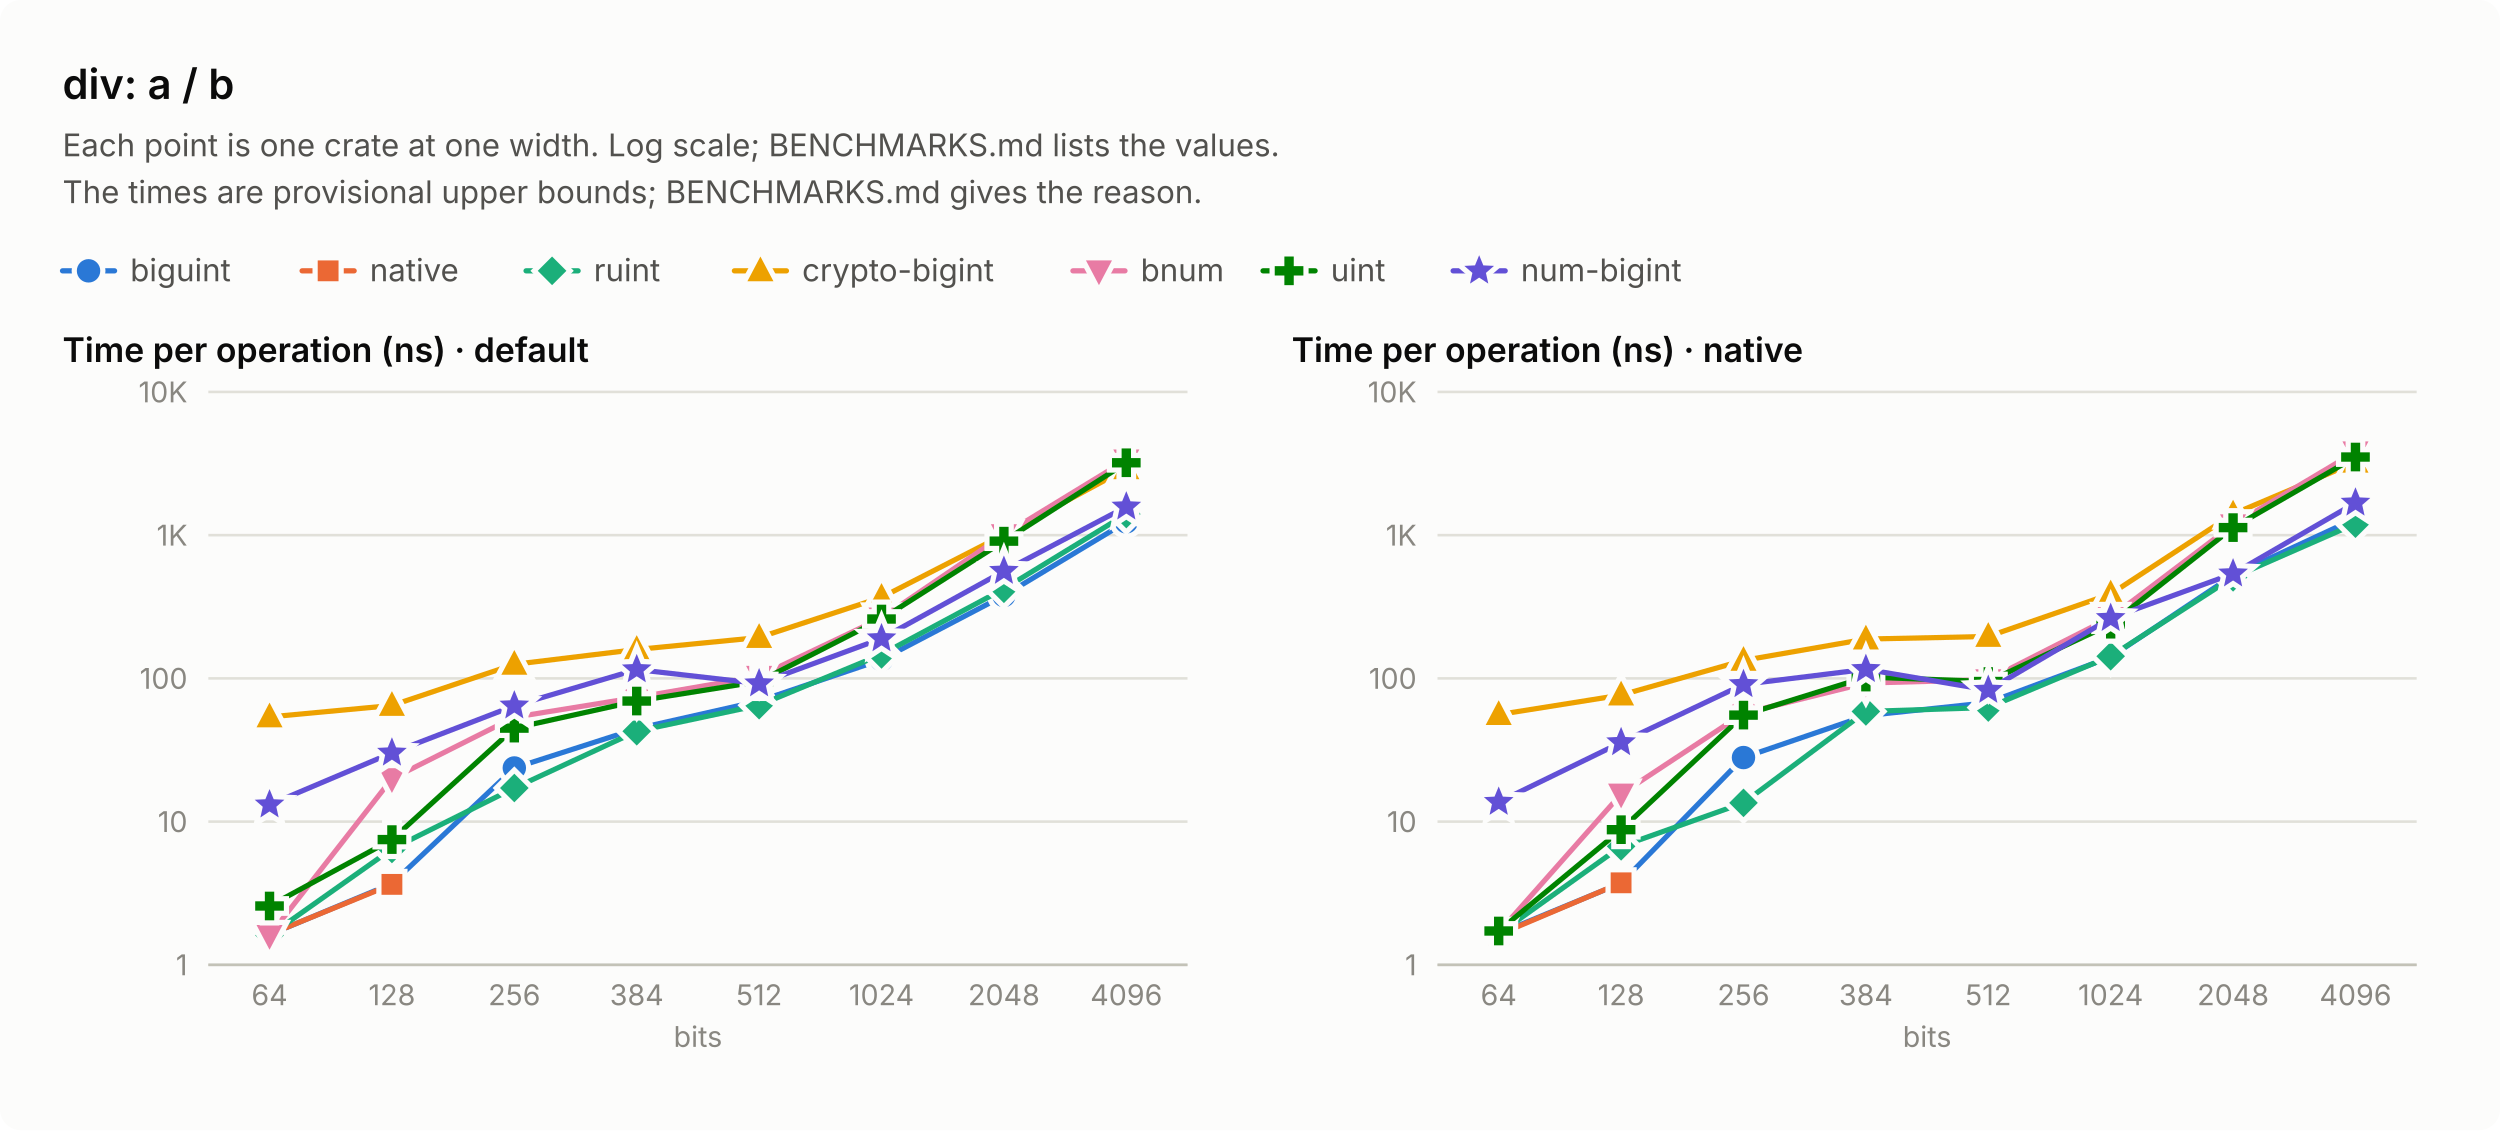
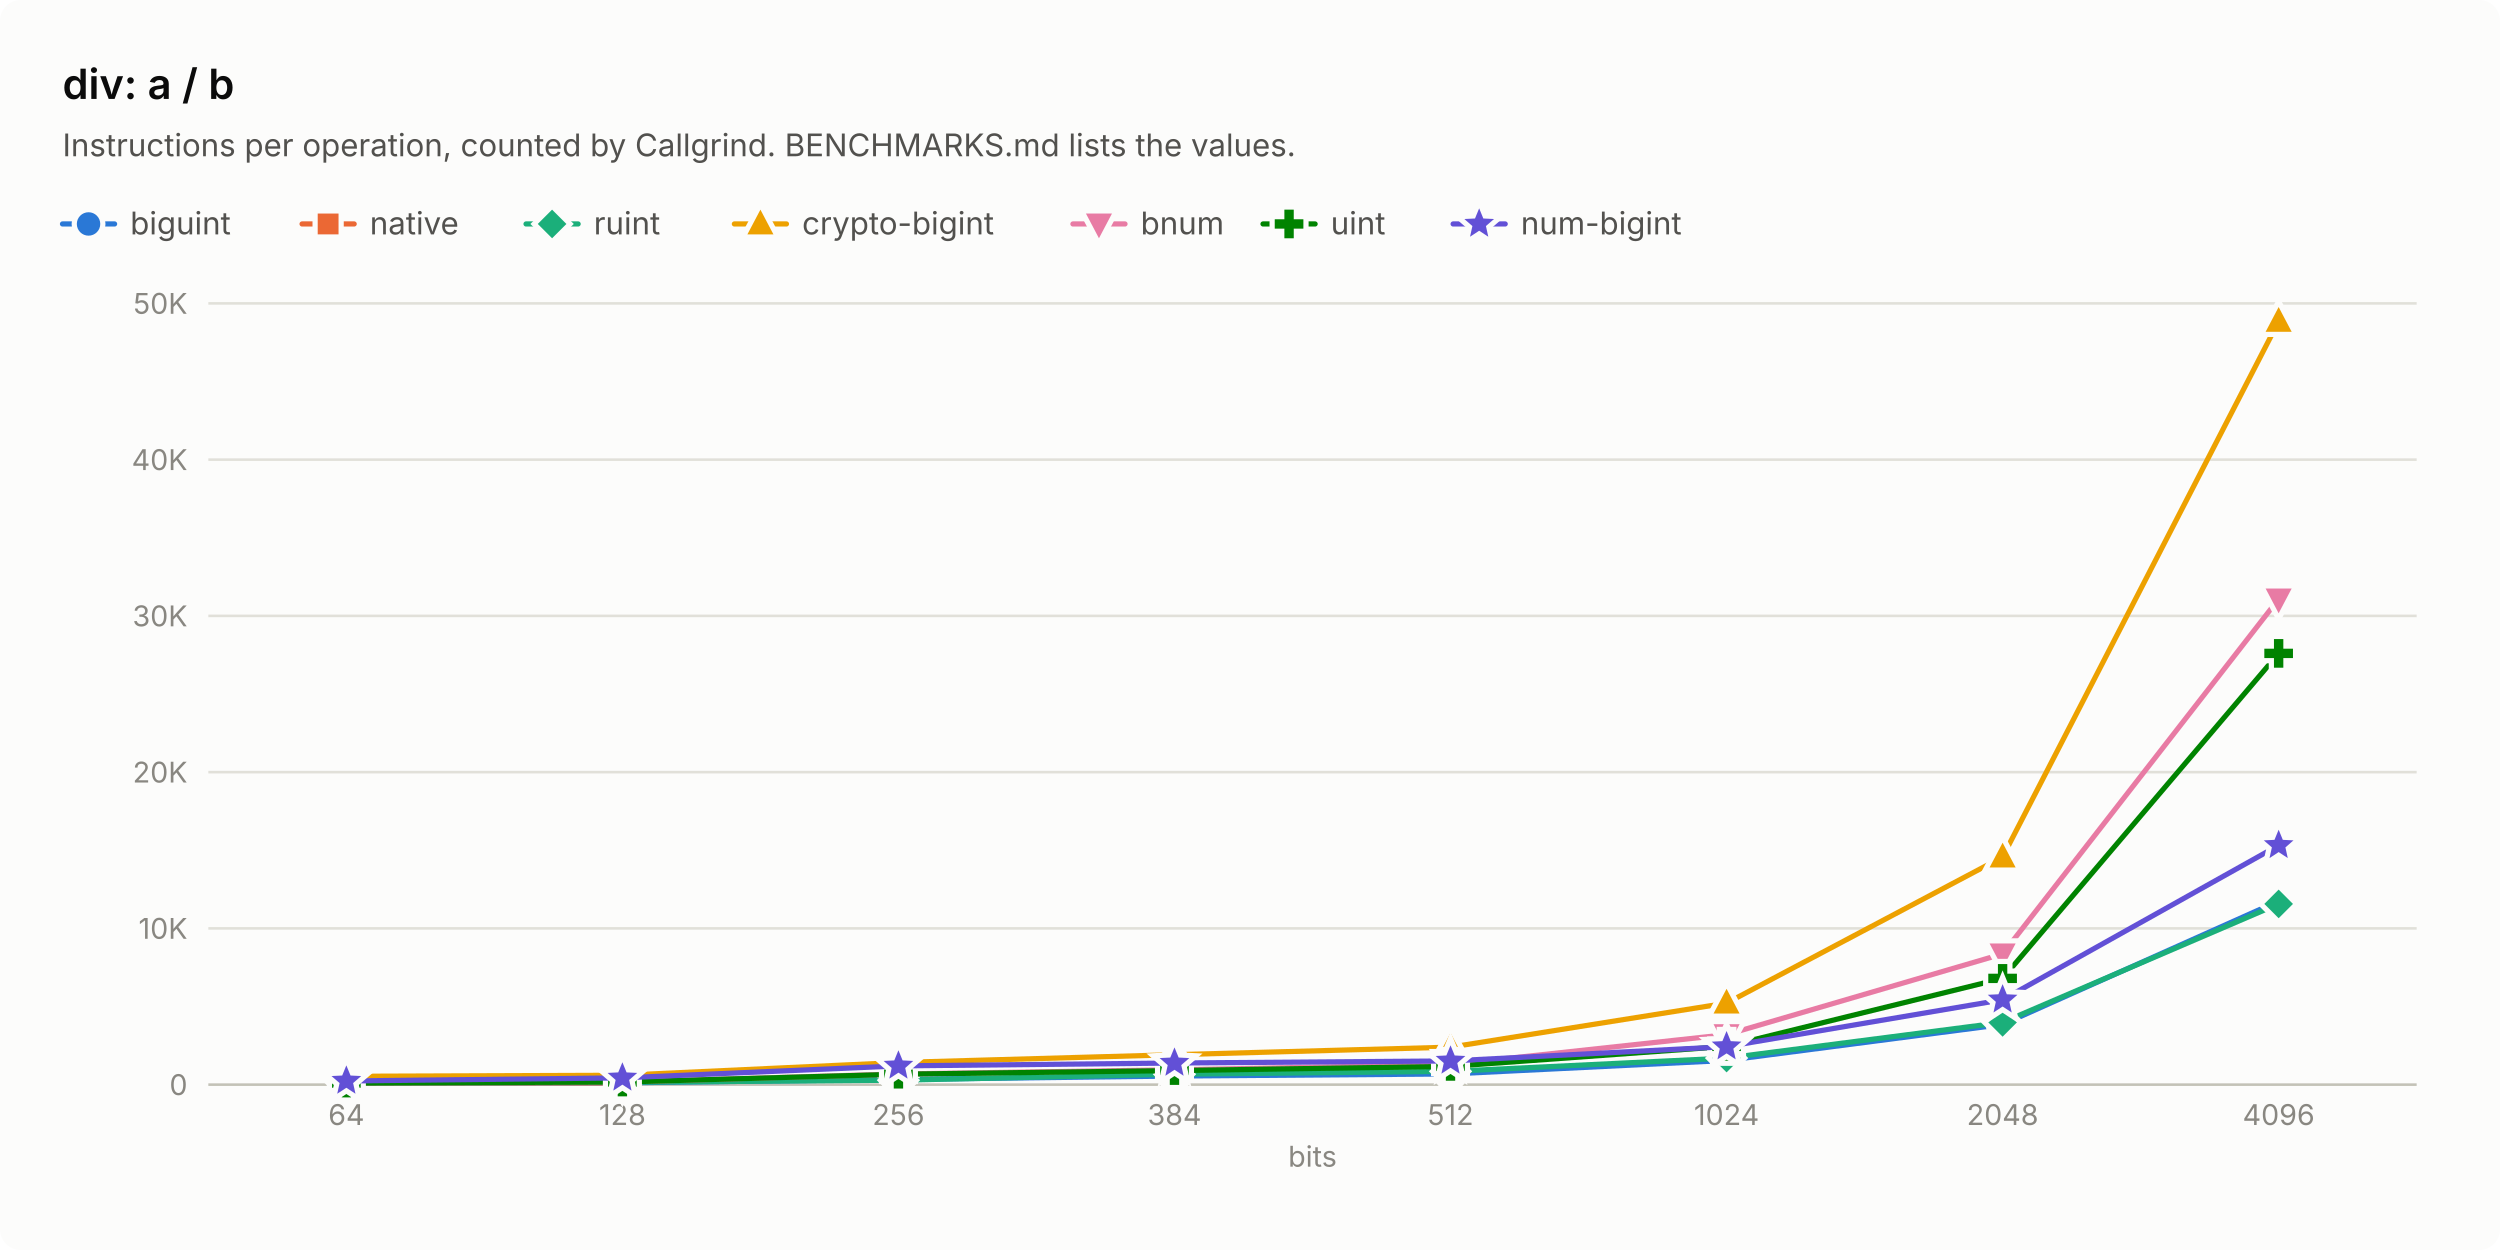
- <svg xmlns="http://www.w3.org/2000/svg" width="960" height="434" viewBox="0 0 960 434" role="img" aria-labelledby="title description">
-   <style>.grid,.axis{stroke-width:1}.title{font:600 16px system-ui, -apple-system, "Segoe UI", sans-serif}.subtitle,.legend{font:12px system-ui, -apple-system, "Segoe UI", sans-serif}.panel{font:600 13px system-ui, -apple-system, "Segoe UI", sans-serif}.tick{font:11px system-ui, -apple-system, "Segoe UI", sans-serif;font-variant-numeric:tabular-nums}.line{fill:none;stroke-width:2;stroke-linejoin:round;stroke-linecap:round}.marker{stroke-width:4;paint-order:stroke}.surface{fill:#fcfcfb}.grid{stroke:#e1e0d9}.axis{stroke:#c3c2b7}.title,.panel{fill:#0b0b0b}.subtitle,.legend{fill:#52514e}.tick{fill:#898781}.marker{stroke:#fcfcfb}.c0 .line{stroke:#2a78d6}.c0 .marker{fill:#2a78d6}.c1 .line{stroke:#eb6834}.c1 .marker{fill:#eb6834}.c2 .line{stroke:#1baf7a}.c2 .marker{fill:#1baf7a}.c3 .line{stroke:#eda100}.c3 .marker{fill:#eda100}.c4 .line{stroke:#e87ba4}.c4 .marker{fill:#e87ba4}.c5 .line{stroke:#008300}.c5 .marker{fill:#008300}.c6 .line{stroke:#6250d6}.c6 .marker{fill:#6250d6}@media (prefers-color-scheme: dark){.surface{fill:#1a1a19}.grid{stroke:#2c2c2a}.axis{stroke:#383835}.title,.panel{fill:#f0efec}.subtitle,.legend{fill:#c3c2b7}.tick{fill:#898781}.marker{stroke:#1a1a19}.c0 .line{stroke:#3987e5}.c0 .marker{fill:#3987e5}.c1 .line{stroke:#d95926}.c1 .marker{fill:#d95926}.c2 .line{stroke:#199e70}.c2 .marker{fill:#199e70}.c3 .line{stroke:#c98500}.c3 .marker{fill:#c98500}.c4 .line{stroke:#d55181}.c4 .marker{fill:#d55181}.c5 .line{stroke:#008300}.c5 .marker{fill:#008300}.c6 .line{stroke:#9085e9}.c6 .marker{fill:#9085e9}}</style>
-   <rect class="surface" width="960" height="434" rx="8" />
+ <svg xmlns="http://www.w3.org/2000/svg" width="960" height="480" viewBox="0 0 960 480" role="img" aria-labelledby="title description">
+   <style>.grid,.axis{stroke-width:1}.title{font:600 16px system-ui, -apple-system, "Segoe UI", sans-serif}.subtitle,.legend{font:12px system-ui, -apple-system, "Segoe UI", sans-serif}.tick{font:11px system-ui, -apple-system, "Segoe UI", sans-serif;font-variant-numeric:tabular-nums}.line{fill:none;stroke-width:2;stroke-linejoin:round;stroke-linecap:round}.marker{stroke-width:4;paint-order:stroke}.surface{fill:#fcfcfb}.grid{stroke:#e1e0d9}.axis{stroke:#c3c2b7}.title{fill:#0b0b0b}.subtitle,.legend{fill:#52514e}.tick{fill:#898781}.marker{stroke:#fcfcfb}.c0 .line{stroke:#2a78d6}.c0 .marker{fill:#2a78d6}.c1 .line{stroke:#eb6834}.c1 .marker{fill:#eb6834}.c2 .line{stroke:#1baf7a}.c2 .marker{fill:#1baf7a}.c3 .line{stroke:#eda100}.c3 .marker{fill:#eda100}.c4 .line{stroke:#e87ba4}.c4 .marker{fill:#e87ba4}.c5 .line{stroke:#008300}.c5 .marker{fill:#008300}.c6 .line{stroke:#6250d6}.c6 .marker{fill:#6250d6}@media (prefers-color-scheme: dark){.surface{fill:#1a1a19}.grid{stroke:#2c2c2a}.axis{stroke:#383835}.title{fill:#f0efec}.subtitle,.legend{fill:#c3c2b7}.tick{fill:#898781}.marker{stroke:#1a1a19}.c0 .line{stroke:#3987e5}.c0 .marker{fill:#3987e5}.c1 .line{stroke:#d95926}.c1 .marker{fill:#d95926}.c2 .line{stroke:#199e70}.c2 .marker{fill:#199e70}.c3 .line{stroke:#c98500}.c3 .marker{fill:#c98500}.c4 .line{stroke:#d55181}.c4 .marker{fill:#d55181}.c5 .line{stroke:#008300}.c5 .marker{fill:#008300}.c6 .line{stroke:#9085e9}.c6 .marker{fill:#9085e9}}</style>
+   <rect class="surface" width="960" height="480" rx="8" />
  <text class="title" x="24" y="38">div: a / b</text>
-   <text class="subtitle" x="24" y="60">Each point is one crate at one width. Log scale; BENCHMARKS.md lists the values.</text>
-   <text class="subtitle" x="24" y="78">The times are provisional upper bounds; BENCHMARKS.md gives the reason.</text>
+   <text class="subtitle" x="24" y="60">Instructions per operation, counted by Callgrind. BENCHMARKS.md lists the values.</text>
  <g class="c0">
-     <path class="line" d="M24,104h20" />
-     <path class="marker" transform="translate(34,104)" d="M0,-4.5A4.5,4.5 0 1 1 0,4.5A4.5,4.5 0 1 1 0,-4.5Z" />
+     <path class="line" d="M24,86h20" />
+     <path class="marker" transform="translate(34,86)" d="M0,-4.5A4.5,4.5 0 1 1 0,4.5A4.5,4.5 0 1 1 0,-4.5Z" />
  </g>
-   <text class="legend" x="50" y="108">biguint</text>
+   <text class="legend" x="50" y="90">biguint</text>
  <g class="c1">
-     <path class="line" d="M116,104h20" />
-     <path class="marker" transform="translate(126,104)" d="M-4,-4H4V4H-4Z" />
+     <path class="line" d="M116,86h20" />
+     <path class="marker" transform="translate(126,86)" d="M-4,-4H4V4H-4Z" />
  </g>
-   <text class="legend" x="142" y="108">native</text>
+   <text class="legend" x="142" y="90">native</text>
  <g class="c2">
-     <path class="line" d="M202,104h20" />
-     <path class="marker" transform="translate(212,104)" d="M0,-5.5L5.5,0L0,5.5L-5.5,0Z" />
+     <path class="line" d="M202,86h20" />
+     <path class="marker" transform="translate(212,86)" d="M0,-5.5L5.5,0L0,5.5L-5.5,0Z" />
  </g>
-   <text class="legend" x="228" y="108">ruint</text>
+   <text class="legend" x="228" y="90">ruint</text>
  <g class="c3">
-     <path class="line" d="M282,104h20" />
-     <path class="marker" transform="translate(292,104)" d="M0,-5.5L5,4H-5Z" />
+     <path class="line" d="M282,86h20" />
+     <path class="marker" transform="translate(292,86)" d="M0,-5.5L5,4H-5Z" />
  </g>
-   <text class="legend" x="308" y="108">crypto-bigint</text>
+   <text class="legend" x="308" y="90">crypto-bigint</text>
  <g class="c4">
-     <path class="line" d="M412,104h20" />
-     <path class="marker" transform="translate(422,104)" d="M0,5.5L5,-4H-5Z" />
+     <path class="line" d="M412,86h20" />
+     <path class="marker" transform="translate(422,86)" d="M0,5.5L5,-4H-5Z" />
  </g>
-   <text class="legend" x="438" y="108">bnum</text>
+   <text class="legend" x="438" y="90">bnum</text>
  <g class="c5">
-     <path class="line" d="M485,104h20" />
-     <path class="marker" transform="translate(495,104)" d="M-1.8,-5.5H1.8V-1.8H5.5V1.8H1.8V5.5H-1.8V1.8H-5.5V-1.8H-1.8Z" />
+     <path class="line" d="M485,86h20" />
+     <path class="marker" transform="translate(495,86)" d="M-1.8,-5.5H1.8V-1.8H5.5V1.8H1.8V5.5H-1.8V1.8H-5.5V-1.8H-1.8Z" />
  </g>
-   <text class="legend" x="511" y="108">uint</text>
+   <text class="legend" x="511" y="90">uint</text>
  <g class="c6">
-     <path class="line" d="M558,104h20" />
-     <path class="marker" transform="translate(568,104)" d="M0,-6L1.6,-2.1L5.7,-1.9L2.6,0.8L3.5,4.9L0,2.6L-3.5,4.9L-2.6,0.8L-5.7,-1.9L-1.6,-2.1Z" />
+     <path class="line" d="M558,86h20" />
+     <path class="marker" transform="translate(568,86)" d="M0,-6L1.6,-2.1L5.7,-1.9L2.6,0.8L3.5,4.9L0,2.6L-3.5,4.9L-2.6,0.8L-5.7,-1.9L-1.6,-2.1Z" />
  </g>
-   <text class="legend" x="584" y="108">num-bigint</text>
-   <text class="panel" x="24" y="139">Time per operation (ns) · default</text>
-   <path class="grid" d="M80,370.5H456" />
-   <text class="tick" x="72" y="374.5" text-anchor="end">1</text>
-   <path class="grid" d="M80,315.5H456" />
-   <text class="tick" x="72" y="319.5" text-anchor="end">10</text>
-   <path class="grid" d="M80,260.5H456" />
-   <text class="tick" x="72" y="264.5" text-anchor="end">100</text>
-   <path class="grid" d="M80,205.5H456" />
-   <text class="tick" x="72" y="209.5" text-anchor="end">1K</text>
-   <path class="grid" d="M80,150.5H456" />
-   <text class="tick" x="72" y="154.5" text-anchor="end">10K</text>
-   <path class="axis" d="M80,370.5H456" />
-   <text class="tick" x="103.5" y="386" text-anchor="middle">64</text>
-   <text class="tick" x="150.5" y="386" text-anchor="middle">128</text>
-   <text class="tick" x="197.5" y="386" text-anchor="middle">256</text>
-   <text class="tick" x="244.5" y="386" text-anchor="middle">384</text>
-   <text class="tick" x="291.5" y="386" text-anchor="middle">512</text>
-   <text class="tick" x="338.5" y="386" text-anchor="middle">1024</text>
-   <text class="tick" x="385.5" y="386" text-anchor="middle">2048</text>
-   <text class="tick" x="432.5" y="386" text-anchor="middle">4096</text>
-   <text class="tick" x="268.0" y="402" text-anchor="middle">bits</text>
+   <text class="legend" x="584" y="90">num-bigint</text>
+   <text class="tick" x="72" y="420.5" text-anchor="end">0</text>
+   <path class="grid" d="M80,356.5H928" />
+   <text class="tick" x="72" y="360.5" text-anchor="end">10K</text>
+   <path class="grid" d="M80,296.5H928" />
+   <text class="tick" x="72" y="300.5" text-anchor="end">20K</text>
+   <path class="grid" d="M80,236.5H928" />
+   <text class="tick" x="72" y="240.5" text-anchor="end">30K</text>
+   <path class="grid" d="M80,176.5H928" />
+   <text class="tick" x="72" y="180.5" text-anchor="end">40K</text>
+   <path class="grid" d="M80,116.5H928" />
+   <text class="tick" x="72" y="120.5" text-anchor="end">50K</text>
+   <path class="axis" d="M80,416.5H928" />
+   <text class="tick" x="133.0" y="432" text-anchor="middle">64</text>
+   <text class="tick" x="239.0" y="432" text-anchor="middle">128</text>
+   <text class="tick" x="345.0" y="432" text-anchor="middle">256</text>
+   <text class="tick" x="451.0" y="432" text-anchor="middle">384</text>
+   <text class="tick" x="557.0" y="432" text-anchor="middle">512</text>
+   <text class="tick" x="663.0" y="432" text-anchor="middle">1024</text>
+   <text class="tick" x="769.0" y="432" text-anchor="middle">2048</text>
+   <text class="tick" x="875.0" y="432" text-anchor="middle">4096</text>
+   <text class="tick" x="504.0" y="448" text-anchor="middle">bits</text>
  <g class="c0">
-     <path class="line" d="M103.5,358.9L150.5,339.3L197.5,294.9L244.5,279.8L291.5,269.2L338.5,253.3L385.5,228.7L432.5,200.4" />
-     <path class="marker" transform="translate(103.5,358.9)" d="M0,-4.5A4.5,4.5 0 1 1 0,4.5A4.5,4.5 0 1 1 0,-4.5Z" />
-     <path class="marker" transform="translate(150.5,339.3)" d="M0,-4.5A4.5,4.5 0 1 1 0,4.5A4.5,4.5 0 1 1 0,-4.5Z" />
-     <path class="marker" transform="translate(197.5,294.9)" d="M0,-4.5A4.5,4.5 0 1 1 0,4.5A4.5,4.5 0 1 1 0,-4.5Z" />
-     <path class="marker" transform="translate(244.5,279.8)" d="M0,-4.5A4.5,4.5 0 1 1 0,4.5A4.5,4.5 0 1 1 0,-4.5Z" />
-     <path class="marker" transform="translate(291.5,269.2)" d="M0,-4.5A4.5,4.5 0 1 1 0,4.5A4.5,4.5 0 1 1 0,-4.5Z" />
-     <path class="marker" transform="translate(338.5,253.3)" d="M0,-4.5A4.5,4.5 0 1 1 0,4.5A4.5,4.5 0 1 1 0,-4.5Z" />
-     <path class="marker" transform="translate(385.5,228.7)" d="M0,-4.5A4.5,4.5 0 1 1 0,4.5A4.5,4.5 0 1 1 0,-4.5Z" />
-     <path class="marker" transform="translate(432.5,200.4)" d="M0,-4.5A4.5,4.5 0 1 1 0,4.5A4.5,4.5 0 1 1 0,-4.5Z" />
+     <path class="line" d="M133.0,415.9L239.0,415.8L345.0,414.5L451.0,413.2L557.0,412.4L663.0,407.2L769.0,393.4L875.0,346.0" />
+     <path class="marker" transform="translate(133.0,415.9)" d="M0,-4.5A4.5,4.5 0 1 1 0,4.5A4.5,4.5 0 1 1 0,-4.5Z" />
+     <path class="marker" transform="translate(239.0,415.8)" d="M0,-4.5A4.5,4.5 0 1 1 0,4.5A4.5,4.5 0 1 1 0,-4.5Z" />
+     <path class="marker" transform="translate(345.0,414.5)" d="M0,-4.5A4.5,4.5 0 1 1 0,4.5A4.5,4.5 0 1 1 0,-4.5Z" />
+     <path class="marker" transform="translate(451.0,413.2)" d="M0,-4.5A4.5,4.5 0 1 1 0,4.5A4.5,4.5 0 1 1 0,-4.5Z" />
+     <path class="marker" transform="translate(557.0,412.4)" d="M0,-4.5A4.5,4.5 0 1 1 0,4.5A4.5,4.5 0 1 1 0,-4.5Z" />
+     <path class="marker" transform="translate(663.0,407.2)" d="M0,-4.5A4.5,4.5 0 1 1 0,4.5A4.5,4.5 0 1 1 0,-4.5Z" />
+     <path class="marker" transform="translate(769.0,393.4)" d="M0,-4.5A4.5,4.5 0 1 1 0,4.5A4.5,4.5 0 1 1 0,-4.5Z" />
+     <path class="marker" transform="translate(875.0,346.0)" d="M0,-4.5A4.5,4.5 0 1 1 0,4.5A4.5,4.5 0 1 1 0,-4.5Z" />
  </g>
  <g class="c1">
-     <path class="line" d="M103.5,358.8L150.5,339.6" />
-     <path class="marker" transform="translate(103.5,358.8)" d="M-4,-4H4V4H-4Z" />
-     <path class="marker" transform="translate(150.5,339.6)" d="M-4,-4H4V4H-4Z" />
+     <path class="line" d="M133.0,415.9L239.0,415.8" />
+     <path class="marker" transform="translate(133.0,415.9)" d="M-4,-4H4V4H-4Z" />
+     <path class="marker" transform="translate(239.0,415.8)" d="M-4,-4H4V4H-4Z" />
  </g>
  <g class="c2">
-     <path class="line" d="M103.5,359.2L150.5,326.0L197.5,302.6L244.5,280.8L291.5,270.8L338.5,251.3L385.5,226.1L432.5,197.4" />
-     <path class="marker" transform="translate(103.5,359.2)" d="M0,-5.5L5.5,0L0,5.5L-5.5,0Z" />
-     <path class="marker" transform="translate(150.5,326.0)" d="M0,-5.5L5.5,0L0,5.5L-5.5,0Z" />
-     <path class="marker" transform="translate(197.5,302.6)" d="M0,-5.5L5.5,0L0,5.5L-5.5,0Z" />
-     <path class="marker" transform="translate(244.5,280.8)" d="M0,-5.5L5.5,0L0,5.5L-5.5,0Z" />
-     <path class="marker" transform="translate(291.5,270.8)" d="M0,-5.5L5.5,0L0,5.5L-5.5,0Z" />
-     <path class="marker" transform="translate(338.5,251.3)" d="M0,-5.5L5.5,0L0,5.5L-5.5,0Z" />
-     <path class="marker" transform="translate(385.5,226.1)" d="M0,-5.5L5.5,0L0,5.5L-5.5,0Z" />
-     <path class="marker" transform="translate(432.5,197.4)" d="M0,-5.5L5.5,0L0,5.5L-5.5,0Z" />
+     <path class="line" d="M133.0,415.9L239.0,415.6L345.0,414.8L451.0,412.5L557.0,411.4L663.0,406.3L769.0,392.6L875.0,347.1" />
+     <path class="marker" transform="translate(133.0,415.9)" d="M0,-5.5L5.5,0L0,5.5L-5.5,0Z" />
+     <path class="marker" transform="translate(239.0,415.6)" d="M0,-5.5L5.5,0L0,5.5L-5.5,0Z" />
+     <path class="marker" transform="translate(345.0,414.8)" d="M0,-5.5L5.5,0L0,5.5L-5.5,0Z" />
+     <path class="marker" transform="translate(451.0,412.5)" d="M0,-5.5L5.5,0L0,5.5L-5.5,0Z" />
+     <path class="marker" transform="translate(557.0,411.4)" d="M0,-5.5L5.5,0L0,5.5L-5.5,0Z" />
+     <path class="marker" transform="translate(663.0,406.3)" d="M0,-5.5L5.5,0L0,5.5L-5.5,0Z" />
+     <path class="marker" transform="translate(769.0,392.6)" d="M0,-5.5L5.5,0L0,5.5L-5.5,0Z" />
+     <path class="marker" transform="translate(875.0,347.1)" d="M0,-5.5L5.5,0L0,5.5L-5.5,0Z" />
  </g>
  <g class="c3">
-     <path class="line" d="M103.5,275.3L150.5,270.9L197.5,255.1L244.5,249.4L291.5,244.8L338.5,229.4L385.5,205.3L432.5,180.0" />
-     <path class="marker" transform="translate(103.5,275.3)" d="M0,-5.5L5,4H-5Z" />
-     <path class="marker" transform="translate(150.5,270.9)" d="M0,-5.5L5,4H-5Z" />
-     <path class="marker" transform="translate(197.5,255.1)" d="M0,-5.5L5,4H-5Z" />
-     <path class="marker" transform="translate(244.5,249.4)" d="M0,-5.5L5,4H-5Z" />
-     <path class="marker" transform="translate(291.5,244.8)" d="M0,-5.5L5,4H-5Z" />
-     <path class="marker" transform="translate(338.5,229.4)" d="M0,-5.5L5,4H-5Z" />
-     <path class="marker" transform="translate(385.5,205.3)" d="M0,-5.5L5,4H-5Z" />
-     <path class="marker" transform="translate(432.5,180.0)" d="M0,-5.5L5,4H-5Z" />
+     <path class="line" d="M133.0,413.3L239.0,412.9L345.0,408.0L451.0,405.0L557.0,402.1L663.0,385.2L769.0,329.1L875.0,123.4" />
+     <path class="marker" transform="translate(133.0,413.3)" d="M0,-5.5L5,4H-5Z" />
+     <path class="marker" transform="translate(239.0,412.9)" d="M0,-5.5L5,4H-5Z" />
+     <path class="marker" transform="translate(345.0,408.0)" d="M0,-5.5L5,4H-5Z" />
+     <path class="marker" transform="translate(451.0,405.0)" d="M0,-5.5L5,4H-5Z" />
+     <path class="marker" transform="translate(557.0,402.1)" d="M0,-5.5L5,4H-5Z" />
+     <path class="marker" transform="translate(663.0,385.2)" d="M0,-5.5L5,4H-5Z" />
+     <path class="marker" transform="translate(769.0,329.1)" d="M0,-5.5L5,4H-5Z" />
+     <path class="marker" transform="translate(875.0,123.4)" d="M0,-5.5L5,4H-5Z" />
  </g>
  <g class="c4">
-     <path class="line" d="M103.5,359.2L150.5,299.0L197.5,275.4L244.5,267.8L291.5,259.7L338.5,237.3L385.5,205.3L432.5,176.6" />
-     <path class="marker" transform="translate(103.5,359.2)" d="M0,5.5L5,-4H-5Z" />
-     <path class="marker" transform="translate(150.5,299.0)" d="M0,5.5L5,-4H-5Z" />
-     <path class="marker" transform="translate(197.5,275.4)" d="M0,5.5L5,-4H-5Z" />
-     <path class="marker" transform="translate(244.5,267.8)" d="M0,5.5L5,-4H-5Z" />
-     <path class="marker" transform="translate(291.5,259.7)" d="M0,5.5L5,-4H-5Z" />
-     <path class="marker" transform="translate(338.5,237.3)" d="M0,5.5L5,-4H-5Z" />
-     <path class="marker" transform="translate(385.5,205.3)" d="M0,5.5L5,-4H-5Z" />
-     <path class="marker" transform="translate(432.5,176.6)" d="M0,5.5L5,-4H-5Z" />
+     <path class="line" d="M133.0,415.9L239.0,415.5L345.0,412.4L451.0,410.8L557.0,408.8L663.0,397.3L769.0,366.3L875.0,230.0" />
+     <path class="marker" transform="translate(133.0,415.9)" d="M0,5.5L5,-4H-5Z" />
+     <path class="marker" transform="translate(239.0,415.5)" d="M0,5.5L5,-4H-5Z" />
+     <path class="marker" transform="translate(345.0,412.4)" d="M0,5.5L5,-4H-5Z" />
+     <path class="marker" transform="translate(451.0,410.8)" d="M0,5.5L5,-4H-5Z" />
+     <path class="marker" transform="translate(557.0,408.8)" d="M0,5.5L5,-4H-5Z" />
+     <path class="marker" transform="translate(663.0,397.3)" d="M0,5.5L5,-4H-5Z" />
+     <path class="marker" transform="translate(769.0,366.3)" d="M0,5.5L5,-4H-5Z" />
+     <path class="marker" transform="translate(875.0,230.0)" d="M0,5.5L5,-4H-5Z" />
  </g>
  <g class="c5">
-     <path class="line" d="M103.5,347.9L150.5,322.4L197.5,279.6L244.5,269.2L291.5,261.7L338.5,237.7L385.5,207.8L432.5,177.7" />
-     <path class="marker" transform="translate(103.5,347.9)" d="M-1.8,-5.5H1.8V-1.8H5.5V1.8H1.8V5.5H-1.8V1.8H-5.5V-1.8H-1.8Z" />
-     <path class="marker" transform="translate(150.5,322.4)" d="M-1.8,-5.5H1.8V-1.8H5.5V1.8H1.8V5.5H-1.8V1.8H-5.5V-1.8H-1.8Z" />
-     <path class="marker" transform="translate(197.5,279.6)" d="M-1.8,-5.5H1.8V-1.8H5.5V1.8H1.8V5.5H-1.8V1.8H-5.5V-1.8H-1.8Z" />
-     <path class="marker" transform="translate(244.5,269.2)" d="M-1.8,-5.5H1.8V-1.8H5.5V1.8H1.8V5.5H-1.8V1.8H-5.5V-1.8H-1.8Z" />
-     <path class="marker" transform="translate(291.5,261.7)" d="M-1.8,-5.5H1.8V-1.8H5.5V1.8H1.8V5.5H-1.8V1.8H-5.5V-1.8H-1.8Z" />
-     <path class="marker" transform="translate(338.5,237.7)" d="M-1.8,-5.5H1.8V-1.8H5.5V1.8H1.8V5.5H-1.8V1.8H-5.5V-1.8H-1.8Z" />
-     <path class="marker" transform="translate(385.5,207.8)" d="M-1.8,-5.5H1.8V-1.8H5.5V1.8H1.8V5.5H-1.8V1.8H-5.5V-1.8H-1.8Z" />
-     <path class="marker" transform="translate(432.5,177.7)" d="M-1.8,-5.5H1.8V-1.8H5.5V1.8H1.8V5.5H-1.8V1.8H-5.5V-1.8H-1.8Z" />
+     <path class="line" d="M133.0,415.9L239.0,415.5L345.0,412.5L451.0,411.1L557.0,409.5L663.0,401.8L769.0,375.7L875.0,250.9" />
+     <path class="marker" transform="translate(133.0,415.9)" d="M-1.8,-5.5H1.8V-1.8H5.5V1.8H1.8V5.5H-1.8V1.8H-5.5V-1.8H-1.8Z" />
+     <path class="marker" transform="translate(239.0,415.5)" d="M-1.8,-5.5H1.8V-1.8H5.5V1.8H1.8V5.5H-1.8V1.8H-5.5V-1.8H-1.8Z" />
+     <path class="marker" transform="translate(345.0,412.5)" d="M-1.8,-5.5H1.8V-1.8H5.5V1.8H1.8V5.5H-1.8V1.8H-5.5V-1.8H-1.8Z" />
+     <path class="marker" transform="translate(451.0,411.1)" d="M-1.8,-5.5H1.8V-1.8H5.5V1.8H1.8V5.5H-1.8V1.8H-5.5V-1.8H-1.8Z" />
+     <path class="marker" transform="translate(557.0,409.5)" d="M-1.8,-5.5H1.8V-1.8H5.5V1.8H1.8V5.5H-1.8V1.8H-5.5V-1.8H-1.8Z" />
+     <path class="marker" transform="translate(663.0,401.8)" d="M-1.8,-5.5H1.8V-1.8H5.5V1.8H1.8V5.5H-1.8V1.8H-5.5V-1.8H-1.8Z" />
+     <path class="marker" transform="translate(769.0,375.7)" d="M-1.8,-5.5H1.8V-1.8H5.5V1.8H1.8V5.5H-1.8V1.8H-5.5V-1.8H-1.8Z" />
+     <path class="marker" transform="translate(875.0,250.9)" d="M-1.8,-5.5H1.8V-1.8H5.5V1.8H1.8V5.5H-1.8V1.8H-5.5V-1.8H-1.8Z" />
  </g>
  <g class="c6">
-     <path class="line" d="M103.5,309.0L150.5,289.1L197.5,271.0L244.5,257.1L291.5,262.5L338.5,245.2L385.5,219.3L432.5,194.6" />
-     <path class="marker" transform="translate(103.5,309.0)" d="M0,-6L1.6,-2.1L5.7,-1.9L2.6,0.8L3.5,4.9L0,2.6L-3.5,4.9L-2.6,0.8L-5.7,-1.9L-1.6,-2.1Z" />
-     <path class="marker" transform="translate(150.5,289.1)" d="M0,-6L1.6,-2.1L5.7,-1.9L2.6,0.8L3.5,4.9L0,2.6L-3.5,4.9L-2.6,0.8L-5.7,-1.9L-1.6,-2.1Z" />
-     <path class="marker" transform="translate(197.5,271.0)" d="M0,-6L1.6,-2.1L5.7,-1.9L2.6,0.8L3.5,4.9L0,2.6L-3.5,4.9L-2.6,0.8L-5.7,-1.9L-1.6,-2.1Z" />
-     <path class="marker" transform="translate(244.5,257.1)" d="M0,-6L1.6,-2.1L5.7,-1.9L2.6,0.8L3.5,4.9L0,2.6L-3.5,4.9L-2.6,0.8L-5.7,-1.9L-1.6,-2.1Z" />
-     <path class="marker" transform="translate(291.5,262.5)" d="M0,-6L1.6,-2.1L5.7,-1.9L2.6,0.8L3.5,4.9L0,2.6L-3.5,4.9L-2.6,0.8L-5.7,-1.9L-1.6,-2.1Z" />
-     <path class="marker" transform="translate(338.5,245.2)" d="M0,-6L1.6,-2.1L5.7,-1.9L2.6,0.8L3.5,4.9L0,2.6L-3.5,4.9L-2.6,0.8L-5.7,-1.9L-1.6,-2.1Z" />
-     <path class="marker" transform="translate(385.5,219.3)" d="M0,-6L1.6,-2.1L5.7,-1.9L2.6,0.8L3.5,4.9L0,2.6L-3.5,4.9L-2.6,0.8L-5.7,-1.9L-1.6,-2.1Z" />
-     <path class="marker" transform="translate(432.5,194.6)" d="M0,-6L1.6,-2.1L5.7,-1.9L2.6,0.8L3.5,4.9L0,2.6L-3.5,4.9L-2.6,0.8L-5.7,-1.9L-1.6,-2.1Z" />
-   </g>
-   <text class="panel" x="496" y="139">Time per operation (ns) · native</text>
-   <path class="grid" d="M552,370.5H928" />
-   <text class="tick" x="544" y="374.5" text-anchor="end">1</text>
-   <path class="grid" d="M552,315.5H928" />
-   <text class="tick" x="544" y="319.5" text-anchor="end">10</text>
-   <path class="grid" d="M552,260.5H928" />
-   <text class="tick" x="544" y="264.5" text-anchor="end">100</text>
-   <path class="grid" d="M552,205.5H928" />
-   <text class="tick" x="544" y="209.5" text-anchor="end">1K</text>
-   <path class="grid" d="M552,150.5H928" />
-   <text class="tick" x="544" y="154.5" text-anchor="end">10K</text>
-   <path class="axis" d="M552,370.5H928" />
-   <text class="tick" x="575.5" y="386" text-anchor="middle">64</text>
-   <text class="tick" x="622.5" y="386" text-anchor="middle">128</text>
-   <text class="tick" x="669.5" y="386" text-anchor="middle">256</text>
-   <text class="tick" x="716.5" y="386" text-anchor="middle">384</text>
-   <text class="tick" x="763.5" y="386" text-anchor="middle">512</text>
-   <text class="tick" x="810.5" y="386" text-anchor="middle">1024</text>
-   <text class="tick" x="857.5" y="386" text-anchor="middle">2048</text>
-   <text class="tick" x="904.5" y="386" text-anchor="middle">4096</text>
-   <text class="tick" x="740.0" y="402" text-anchor="middle">bits</text>
-   <g class="c0">
-     <path class="line" d="M575.5,358.5L622.5,339.1L669.5,290.9L716.5,274.8L763.5,269.8L810.5,252.3L857.5,220.9L904.5,199.1" />
-     <path class="marker" transform="translate(575.5,358.5)" d="M0,-4.5A4.5,4.5 0 1 1 0,4.5A4.5,4.5 0 1 1 0,-4.5Z" />
-     <path class="marker" transform="translate(622.5,339.1)" d="M0,-4.5A4.5,4.5 0 1 1 0,4.5A4.5,4.5 0 1 1 0,-4.5Z" />
-     <path class="marker" transform="translate(669.5,290.9)" d="M0,-4.5A4.5,4.5 0 1 1 0,4.5A4.5,4.5 0 1 1 0,-4.5Z" />
-     <path class="marker" transform="translate(716.5,274.8)" d="M0,-4.5A4.5,4.5 0 1 1 0,4.5A4.5,4.5 0 1 1 0,-4.5Z" />
-     <path class="marker" transform="translate(763.5,269.8)" d="M0,-4.5A4.5,4.5 0 1 1 0,4.5A4.5,4.5 0 1 1 0,-4.5Z" />
-     <path class="marker" transform="translate(810.5,252.3)" d="M0,-4.5A4.5,4.5 0 1 1 0,4.5A4.5,4.5 0 1 1 0,-4.5Z" />
-     <path class="marker" transform="translate(857.5,220.9)" d="M0,-4.5A4.5,4.5 0 1 1 0,4.5A4.5,4.5 0 1 1 0,-4.5Z" />
-     <path class="marker" transform="translate(904.5,199.1)" d="M0,-4.5A4.5,4.5 0 1 1 0,4.5A4.5,4.5 0 1 1 0,-4.5Z" />
-   </g>
-   <g class="c1">
-     <path class="line" d="M575.5,358.9L622.5,339.0" />
-     <path class="marker" transform="translate(575.5,358.9)" d="M-4,-4H4V4H-4Z" />
-     <path class="marker" transform="translate(622.5,339.0)" d="M-4,-4H4V4H-4Z" />
-   </g>
-   <g class="c2">
-     <path class="line" d="M575.5,358.6L622.5,325.0L669.5,308.3L716.5,273.2L763.5,271.7L810.5,252.0L857.5,221.7L904.5,201.1" />
-     <path class="marker" transform="translate(575.5,358.6)" d="M0,-5.5L5.5,0L0,5.5L-5.5,0Z" />
-     <path class="marker" transform="translate(622.5,325.0)" d="M0,-5.5L5.5,0L0,5.5L-5.5,0Z" />
-     <path class="marker" transform="translate(669.5,308.3)" d="M0,-5.5L5.5,0L0,5.5L-5.5,0Z" />
-     <path class="marker" transform="translate(716.5,273.2)" d="M0,-5.5L5.5,0L0,5.5L-5.5,0Z" />
-     <path class="marker" transform="translate(763.5,271.7)" d="M0,-5.5L5.5,0L0,5.5L-5.5,0Z" />
-     <path class="marker" transform="translate(810.5,252.0)" d="M0,-5.5L5.5,0L0,5.5L-5.5,0Z" />
-     <path class="marker" transform="translate(857.5,221.7)" d="M0,-5.5L5.5,0L0,5.5L-5.5,0Z" />
-     <path class="marker" transform="translate(904.5,201.1)" d="M0,-5.5L5.5,0L0,5.5L-5.5,0Z" />
-   </g>
-   <g class="c3">
-     <path class="line" d="M575.5,274.4L622.5,266.9L669.5,253.6L716.5,245.4L763.5,244.4L810.5,228.1L857.5,197.4L904.5,177.5" />
-     <path class="marker" transform="translate(575.5,274.4)" d="M0,-5.5L5,4H-5Z" />
-     <path class="marker" transform="translate(622.5,266.9)" d="M0,-5.5L5,4H-5Z" />
-     <path class="marker" transform="translate(669.5,253.6)" d="M0,-5.5L5,4H-5Z" />
-     <path class="marker" transform="translate(716.5,245.4)" d="M0,-5.5L5,4H-5Z" />
-     <path class="marker" transform="translate(763.5,244.4)" d="M0,-5.5L5,4H-5Z" />
-     <path class="marker" transform="translate(810.5,228.1)" d="M0,-5.5L5,4H-5Z" />
-     <path class="marker" transform="translate(857.5,197.4)" d="M0,-5.5L5,4H-5Z" />
-     <path class="marker" transform="translate(904.5,177.5)" d="M0,-5.5L5,4H-5Z" />
-   </g>
-   <g class="c4">
-     <path class="line" d="M575.5,358.0L622.5,304.9L669.5,273.9L716.5,262.3L763.5,261.0L810.5,237.1L857.5,201.5L904.5,173.5" />
-     <path class="marker" transform="translate(575.5,358.0)" d="M0,5.5L5,-4H-5Z" />
-     <path class="marker" transform="translate(622.5,304.9)" d="M0,5.5L5,-4H-5Z" />
-     <path class="marker" transform="translate(669.5,273.9)" d="M0,5.5L5,-4H-5Z" />
-     <path class="marker" transform="translate(716.5,262.3)" d="M0,5.5L5,-4H-5Z" />
-     <path class="marker" transform="translate(763.5,261.0)" d="M0,5.5L5,-4H-5Z" />
-     <path class="marker" transform="translate(810.5,237.1)" d="M0,5.5L5,-4H-5Z" />
-     <path class="marker" transform="translate(857.5,201.5)" d="M0,5.5L5,-4H-5Z" />
-     <path class="marker" transform="translate(904.5,173.5)" d="M0,5.5L5,-4H-5Z" />
-   </g>
-   <g class="c5">
-     <path class="line" d="M575.5,357.5L622.5,318.6L669.5,274.6L716.5,260.0L763.5,261.7L810.5,239.7L857.5,202.6L904.5,175.5" />
-     <path class="marker" transform="translate(575.5,357.5)" d="M-1.8,-5.5H1.8V-1.8H5.5V1.8H1.8V5.5H-1.8V1.8H-5.5V-1.8H-1.8Z" />
-     <path class="marker" transform="translate(622.5,318.6)" d="M-1.8,-5.5H1.8V-1.8H5.5V1.8H1.8V5.5H-1.8V1.8H-5.5V-1.8H-1.8Z" />
-     <path class="marker" transform="translate(669.5,274.6)" d="M-1.8,-5.5H1.8V-1.8H5.5V1.8H1.8V5.5H-1.8V1.8H-5.5V-1.8H-1.8Z" />
-     <path class="marker" transform="translate(716.5,260.0)" d="M-1.8,-5.5H1.8V-1.8H5.5V1.8H1.8V5.5H-1.8V1.8H-5.5V-1.8H-1.8Z" />
-     <path class="marker" transform="translate(763.5,261.7)" d="M-1.8,-5.5H1.8V-1.8H5.5V1.8H1.8V5.5H-1.8V1.8H-5.5V-1.8H-1.8Z" />
-     <path class="marker" transform="translate(810.5,239.7)" d="M-1.8,-5.5H1.8V-1.8H5.5V1.8H1.8V5.5H-1.8V1.8H-5.5V-1.8H-1.8Z" />
-     <path class="marker" transform="translate(857.5,202.6)" d="M-1.8,-5.5H1.8V-1.8H5.5V1.8H1.8V5.5H-1.8V1.8H-5.5V-1.8H-1.8Z" />
-     <path class="marker" transform="translate(904.5,175.5)" d="M-1.8,-5.5H1.8V-1.8H5.5V1.8H1.8V5.5H-1.8V1.8H-5.5V-1.8H-1.8Z" />
-   </g>
-   <g class="c6">
-     <path class="line" d="M575.5,308.0L622.5,285.1L669.5,262.8L716.5,257.0L763.5,265.0L810.5,237.4L857.5,220.3L904.5,193.1" />
-     <path class="marker" transform="translate(575.5,308.0)" d="M0,-6L1.6,-2.1L5.7,-1.9L2.6,0.8L3.5,4.9L0,2.6L-3.5,4.9L-2.6,0.8L-5.7,-1.9L-1.6,-2.1Z" />
-     <path class="marker" transform="translate(622.5,285.1)" d="M0,-6L1.6,-2.1L5.7,-1.9L2.6,0.8L3.5,4.9L0,2.6L-3.5,4.9L-2.6,0.8L-5.7,-1.9L-1.6,-2.1Z" />
-     <path class="marker" transform="translate(669.5,262.8)" d="M0,-6L1.6,-2.1L5.7,-1.9L2.6,0.8L3.5,4.9L0,2.6L-3.5,4.9L-2.6,0.8L-5.7,-1.9L-1.6,-2.1Z" />
-     <path class="marker" transform="translate(716.5,257.0)" d="M0,-6L1.6,-2.1L5.7,-1.9L2.6,0.8L3.5,4.9L0,2.6L-3.5,4.9L-2.6,0.8L-5.7,-1.9L-1.6,-2.1Z" />
-     <path class="marker" transform="translate(763.5,265.0)" d="M0,-6L1.6,-2.1L5.7,-1.9L2.6,0.8L3.5,4.9L0,2.6L-3.5,4.9L-2.6,0.8L-5.7,-1.9L-1.6,-2.1Z" />
-     <path class="marker" transform="translate(810.5,237.4)" d="M0,-6L1.6,-2.1L5.7,-1.9L2.6,0.8L3.5,4.9L0,2.6L-3.5,4.9L-2.6,0.8L-5.7,-1.9L-1.6,-2.1Z" />
-     <path class="marker" transform="translate(857.5,220.3)" d="M0,-6L1.6,-2.1L5.7,-1.9L2.6,0.8L3.5,4.9L0,2.6L-3.5,4.9L-2.6,0.8L-5.7,-1.9L-1.6,-2.1Z" />
-     <path class="marker" transform="translate(904.5,193.1)" d="M0,-6L1.6,-2.1L5.7,-1.9L2.6,0.8L3.5,4.9L0,2.6L-3.5,4.9L-2.6,0.8L-5.7,-1.9L-1.6,-2.1Z" />
+     <path class="line" d="M133.0,415.1L239.0,413.9L345.0,409.3L451.0,408.2L557.0,407.4L663.0,401.9L769.0,383.9L875.0,324.6" />
+     <path class="marker" transform="translate(133.0,415.1)" d="M0,-6L1.6,-2.1L5.7,-1.9L2.6,0.8L3.5,4.9L0,2.6L-3.5,4.9L-2.6,0.8L-5.7,-1.9L-1.6,-2.1Z" />
+     <path class="marker" transform="translate(239.0,413.9)" d="M0,-6L1.6,-2.1L5.7,-1.9L2.6,0.8L3.5,4.9L0,2.6L-3.5,4.9L-2.6,0.8L-5.7,-1.9L-1.6,-2.1Z" />
+     <path class="marker" transform="translate(345.0,409.3)" d="M0,-6L1.6,-2.1L5.7,-1.9L2.6,0.8L3.5,4.9L0,2.6L-3.5,4.9L-2.6,0.8L-5.7,-1.9L-1.6,-2.1Z" />
+     <path class="marker" transform="translate(451.0,408.2)" d="M0,-6L1.6,-2.1L5.7,-1.9L2.6,0.8L3.5,4.9L0,2.6L-3.5,4.9L-2.6,0.8L-5.7,-1.9L-1.6,-2.1Z" />
+     <path class="marker" transform="translate(557.0,407.4)" d="M0,-6L1.6,-2.1L5.7,-1.9L2.6,0.8L3.5,4.9L0,2.6L-3.5,4.9L-2.6,0.8L-5.7,-1.9L-1.6,-2.1Z" />
+     <path class="marker" transform="translate(663.0,401.9)" d="M0,-6L1.6,-2.1L5.7,-1.9L2.6,0.8L3.5,4.9L0,2.6L-3.5,4.9L-2.6,0.8L-5.7,-1.9L-1.6,-2.1Z" />
+     <path class="marker" transform="translate(769.0,383.9)" d="M0,-6L1.6,-2.1L5.7,-1.9L2.6,0.8L3.5,4.9L0,2.6L-3.5,4.9L-2.6,0.8L-5.7,-1.9L-1.6,-2.1Z" />
+     <path class="marker" transform="translate(875.0,324.6)" d="M0,-6L1.6,-2.1L5.7,-1.9L2.6,0.8L3.5,4.9L0,2.6L-3.5,4.9L-2.6,0.8L-5.7,-1.9L-1.6,-2.1Z" />
  </g>
</svg>
